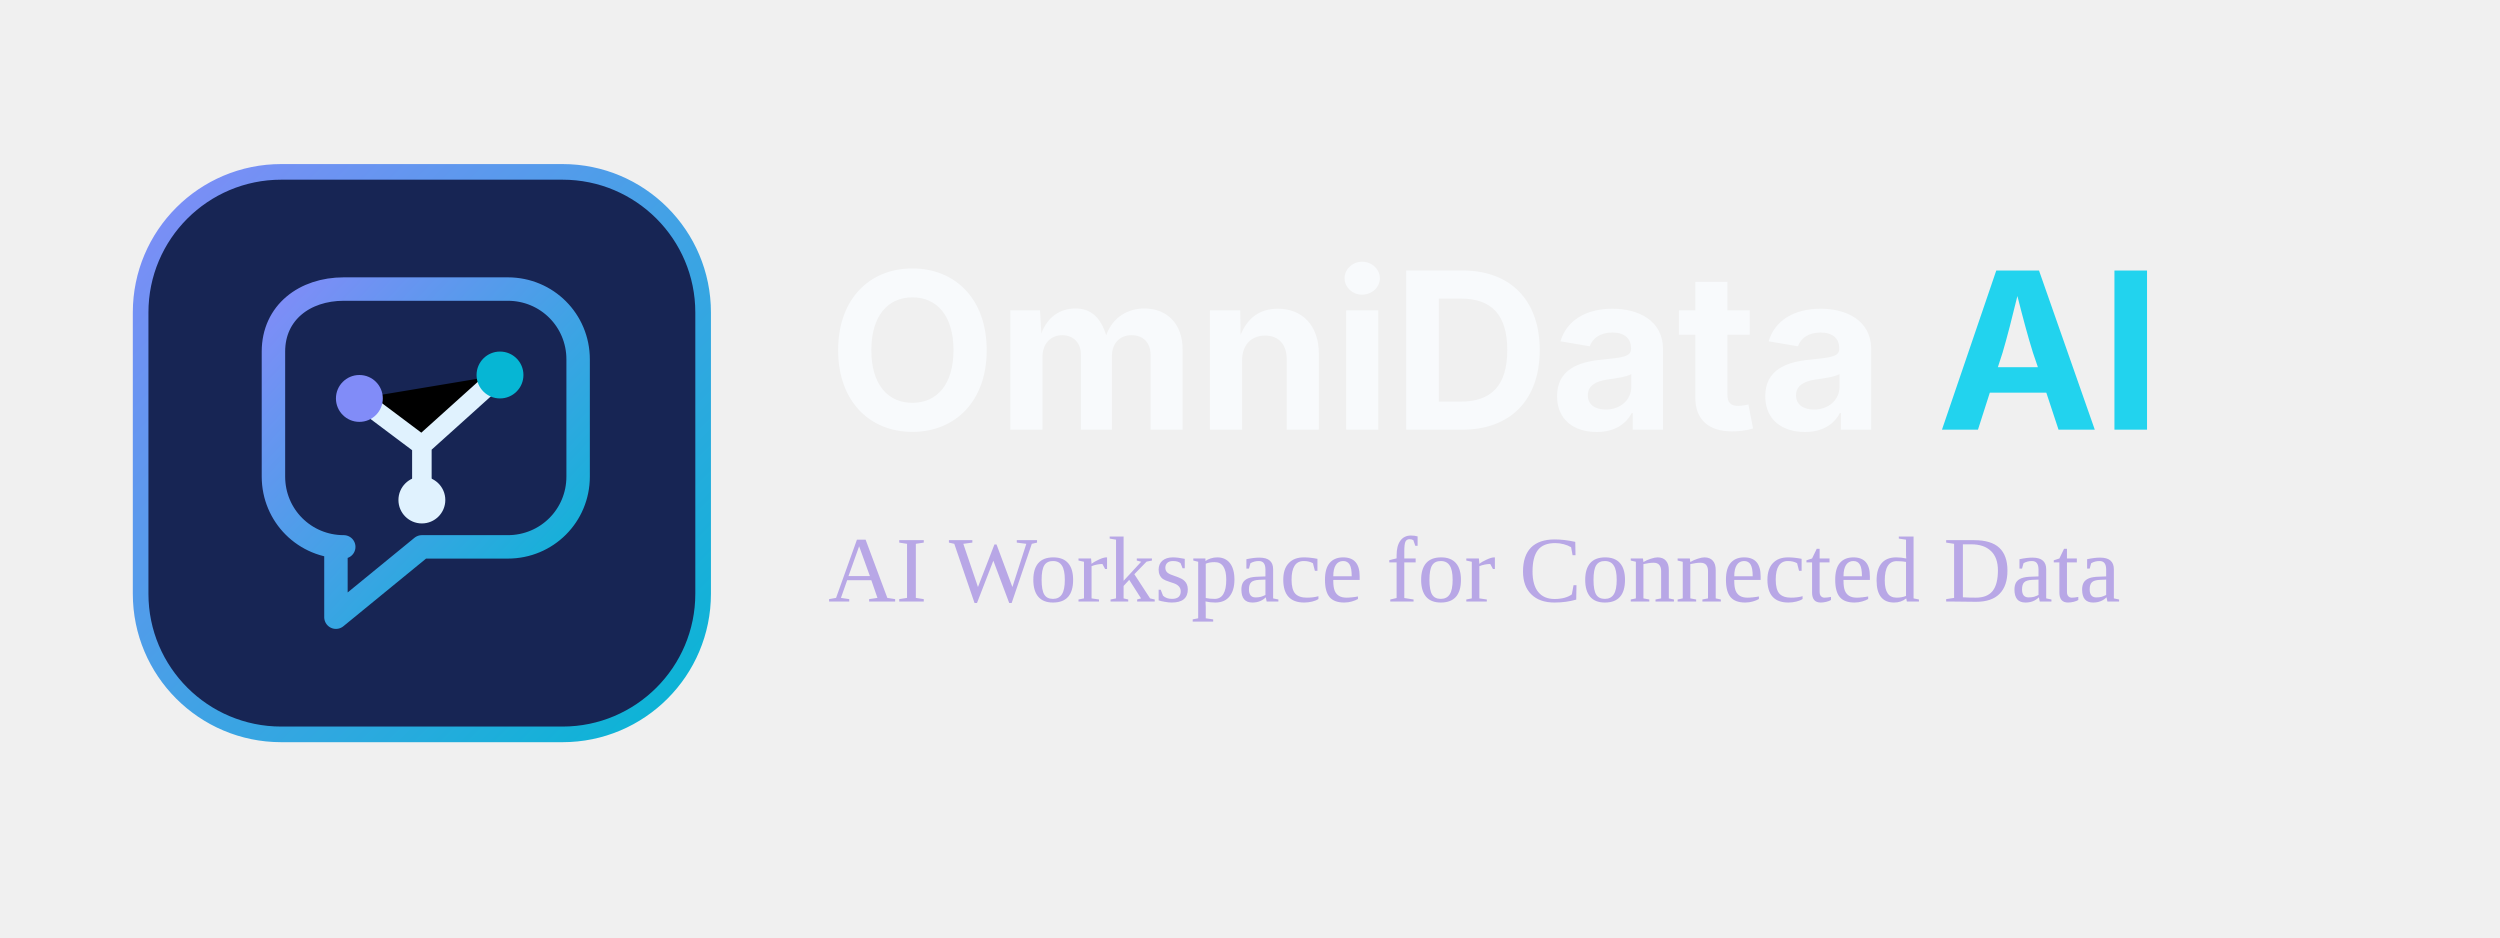
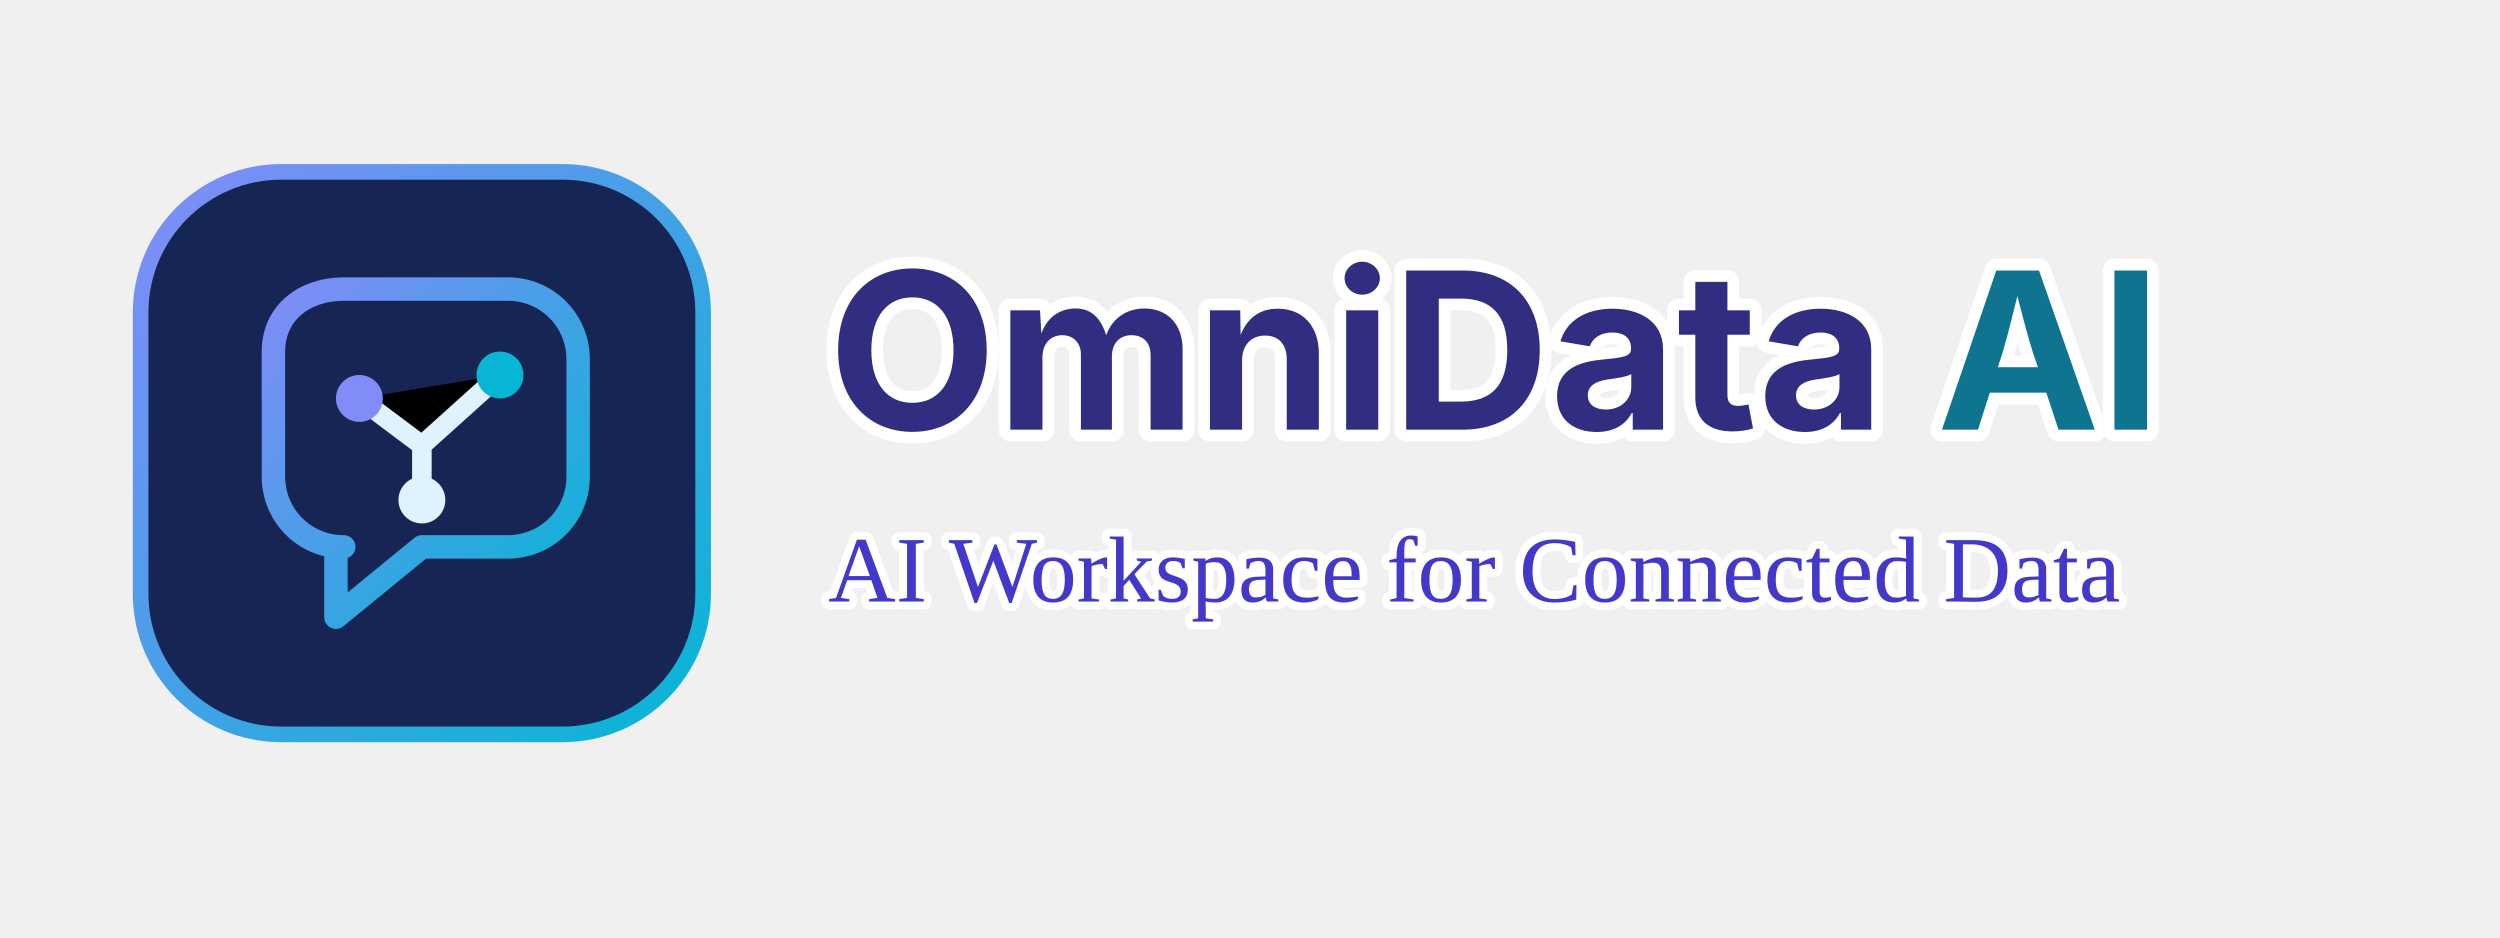
<svg xmlns="http://www.w3.org/2000/svg" viewBox="0 0 320 120" class="w-full max-w-[280px] h-auto mx-auto">
  <defs>
    <linearGradient id="omniGrad" x1="0%" y1="0%" x2="100%" y2="100%">
      <stop offset="0%" stop-color="#818CF8" />
      <stop offset="100%" stop-color="#06B6D4" />
    </linearGradient>
  </defs>
  <g transform="translate(18 22)">
    <rect width="72" height="72" rx="18" fill="#172554" stroke="url(#omniGrad)" stroke-width="2" />
    <path d="M17 23 C17 18 21 15 26 15 H47 C52 15 56 19 56 24 V39 C56 44 52 48 47 48 H36 L25 57 V48 H26 C21 48 17 44 17 39 Z" fill="none" stroke="url(#omniGrad)" stroke-width="3" stroke-linejoin="round" />
    <path d="M28 29 L36 35 L46 26 M36 35 V42" stroke="#E0F2FE" stroke-width="2.5" stroke-linecap="round" stroke-linejoin="round" />
    <circle cx="28" cy="29" r="3" fill="#818CF8" />
    <circle cx="46" cy="26" r="3" fill="#06B6D4" />
    <circle cx="36" cy="42" r="3" fill="#E0F2FE" />
  </g>
-   <text x="106" y="55" fill="#F8FAFC" font-size="28" font-weight="700" font-family="Inter, Arial">OmniData <tspan fill="#22D3EE">AI</tspan>
+   <text x="106" y="55" fill="#312E81" font-size="28" font-weight="700" font-family="Inter, Arial" stroke="#FFFFFF" stroke-width="3" stroke-linejoin="round" paint-order="stroke fill">OmniData <tspan fill="#0E7490">AI</tspan>
  </text>
-   <text x="106" y="77" fill="#B8A7E6" font-size="12">AI Workspace for Connected Data</text>
+   <text x="106" y="77" fill="#4338CA" font-size="12" stroke="#FFFFFF" stroke-width="2" stroke-linejoin="round" paint-order="stroke fill">AI Workspace for Connected Data</text>
</svg>
